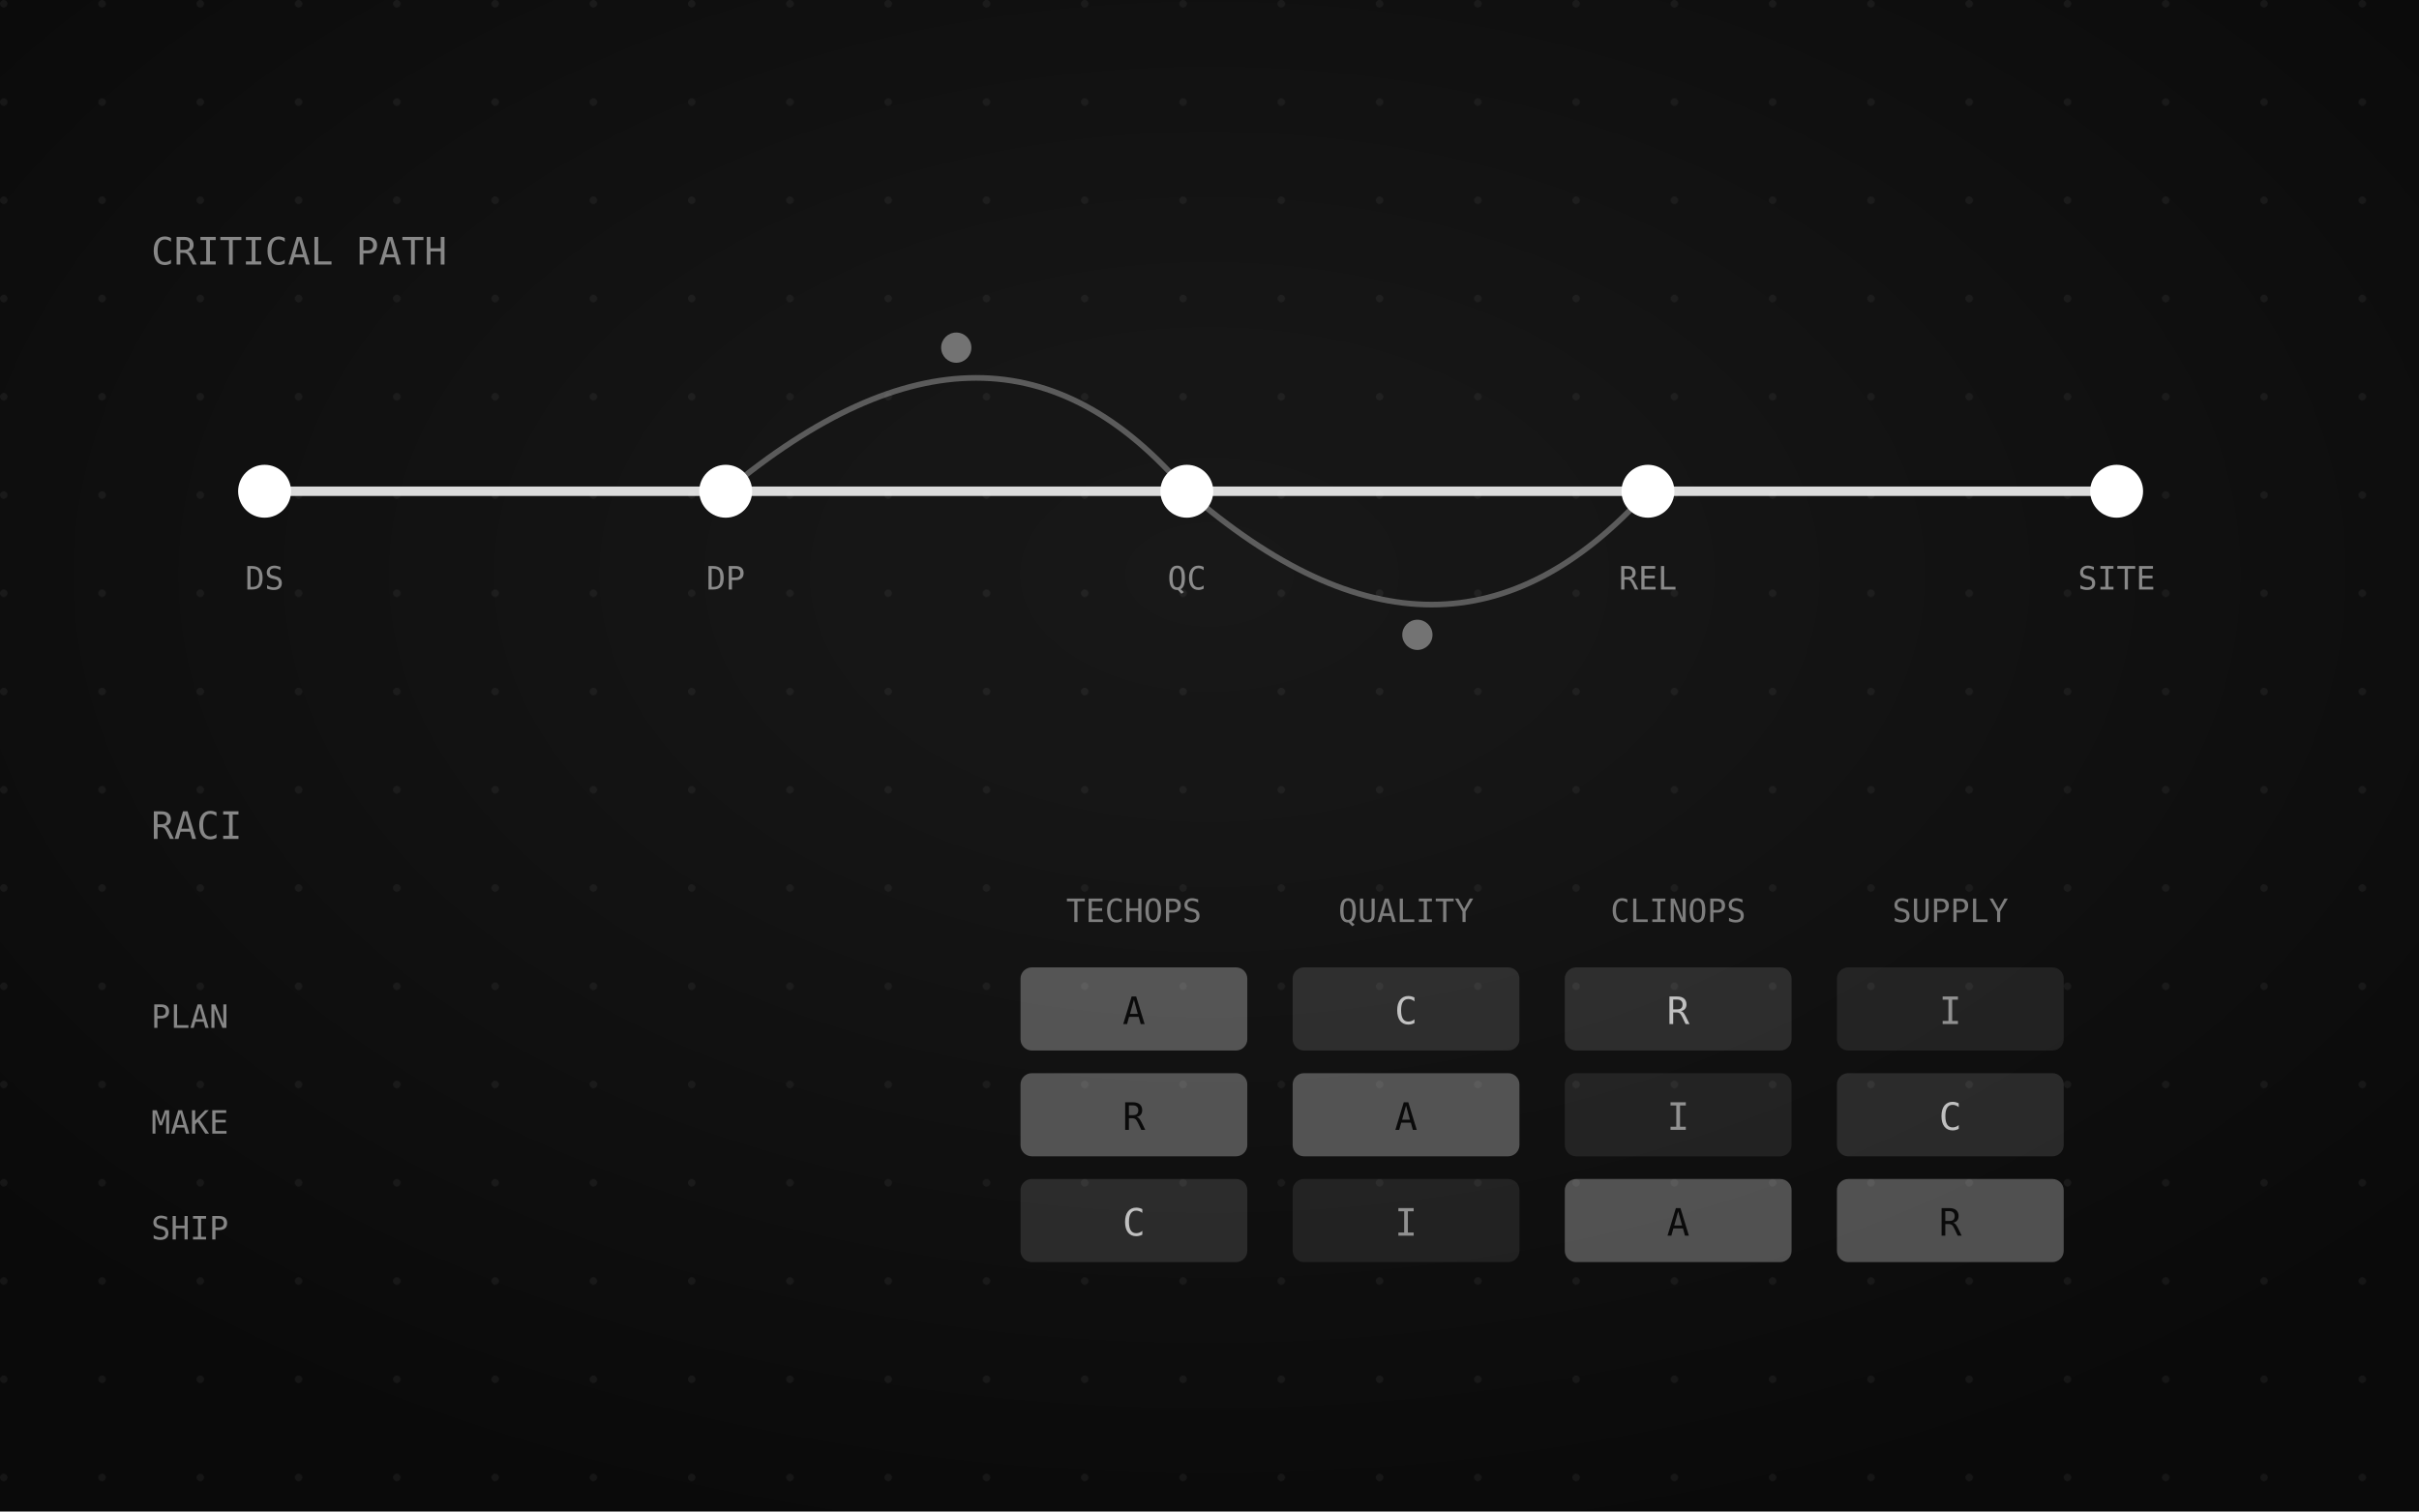
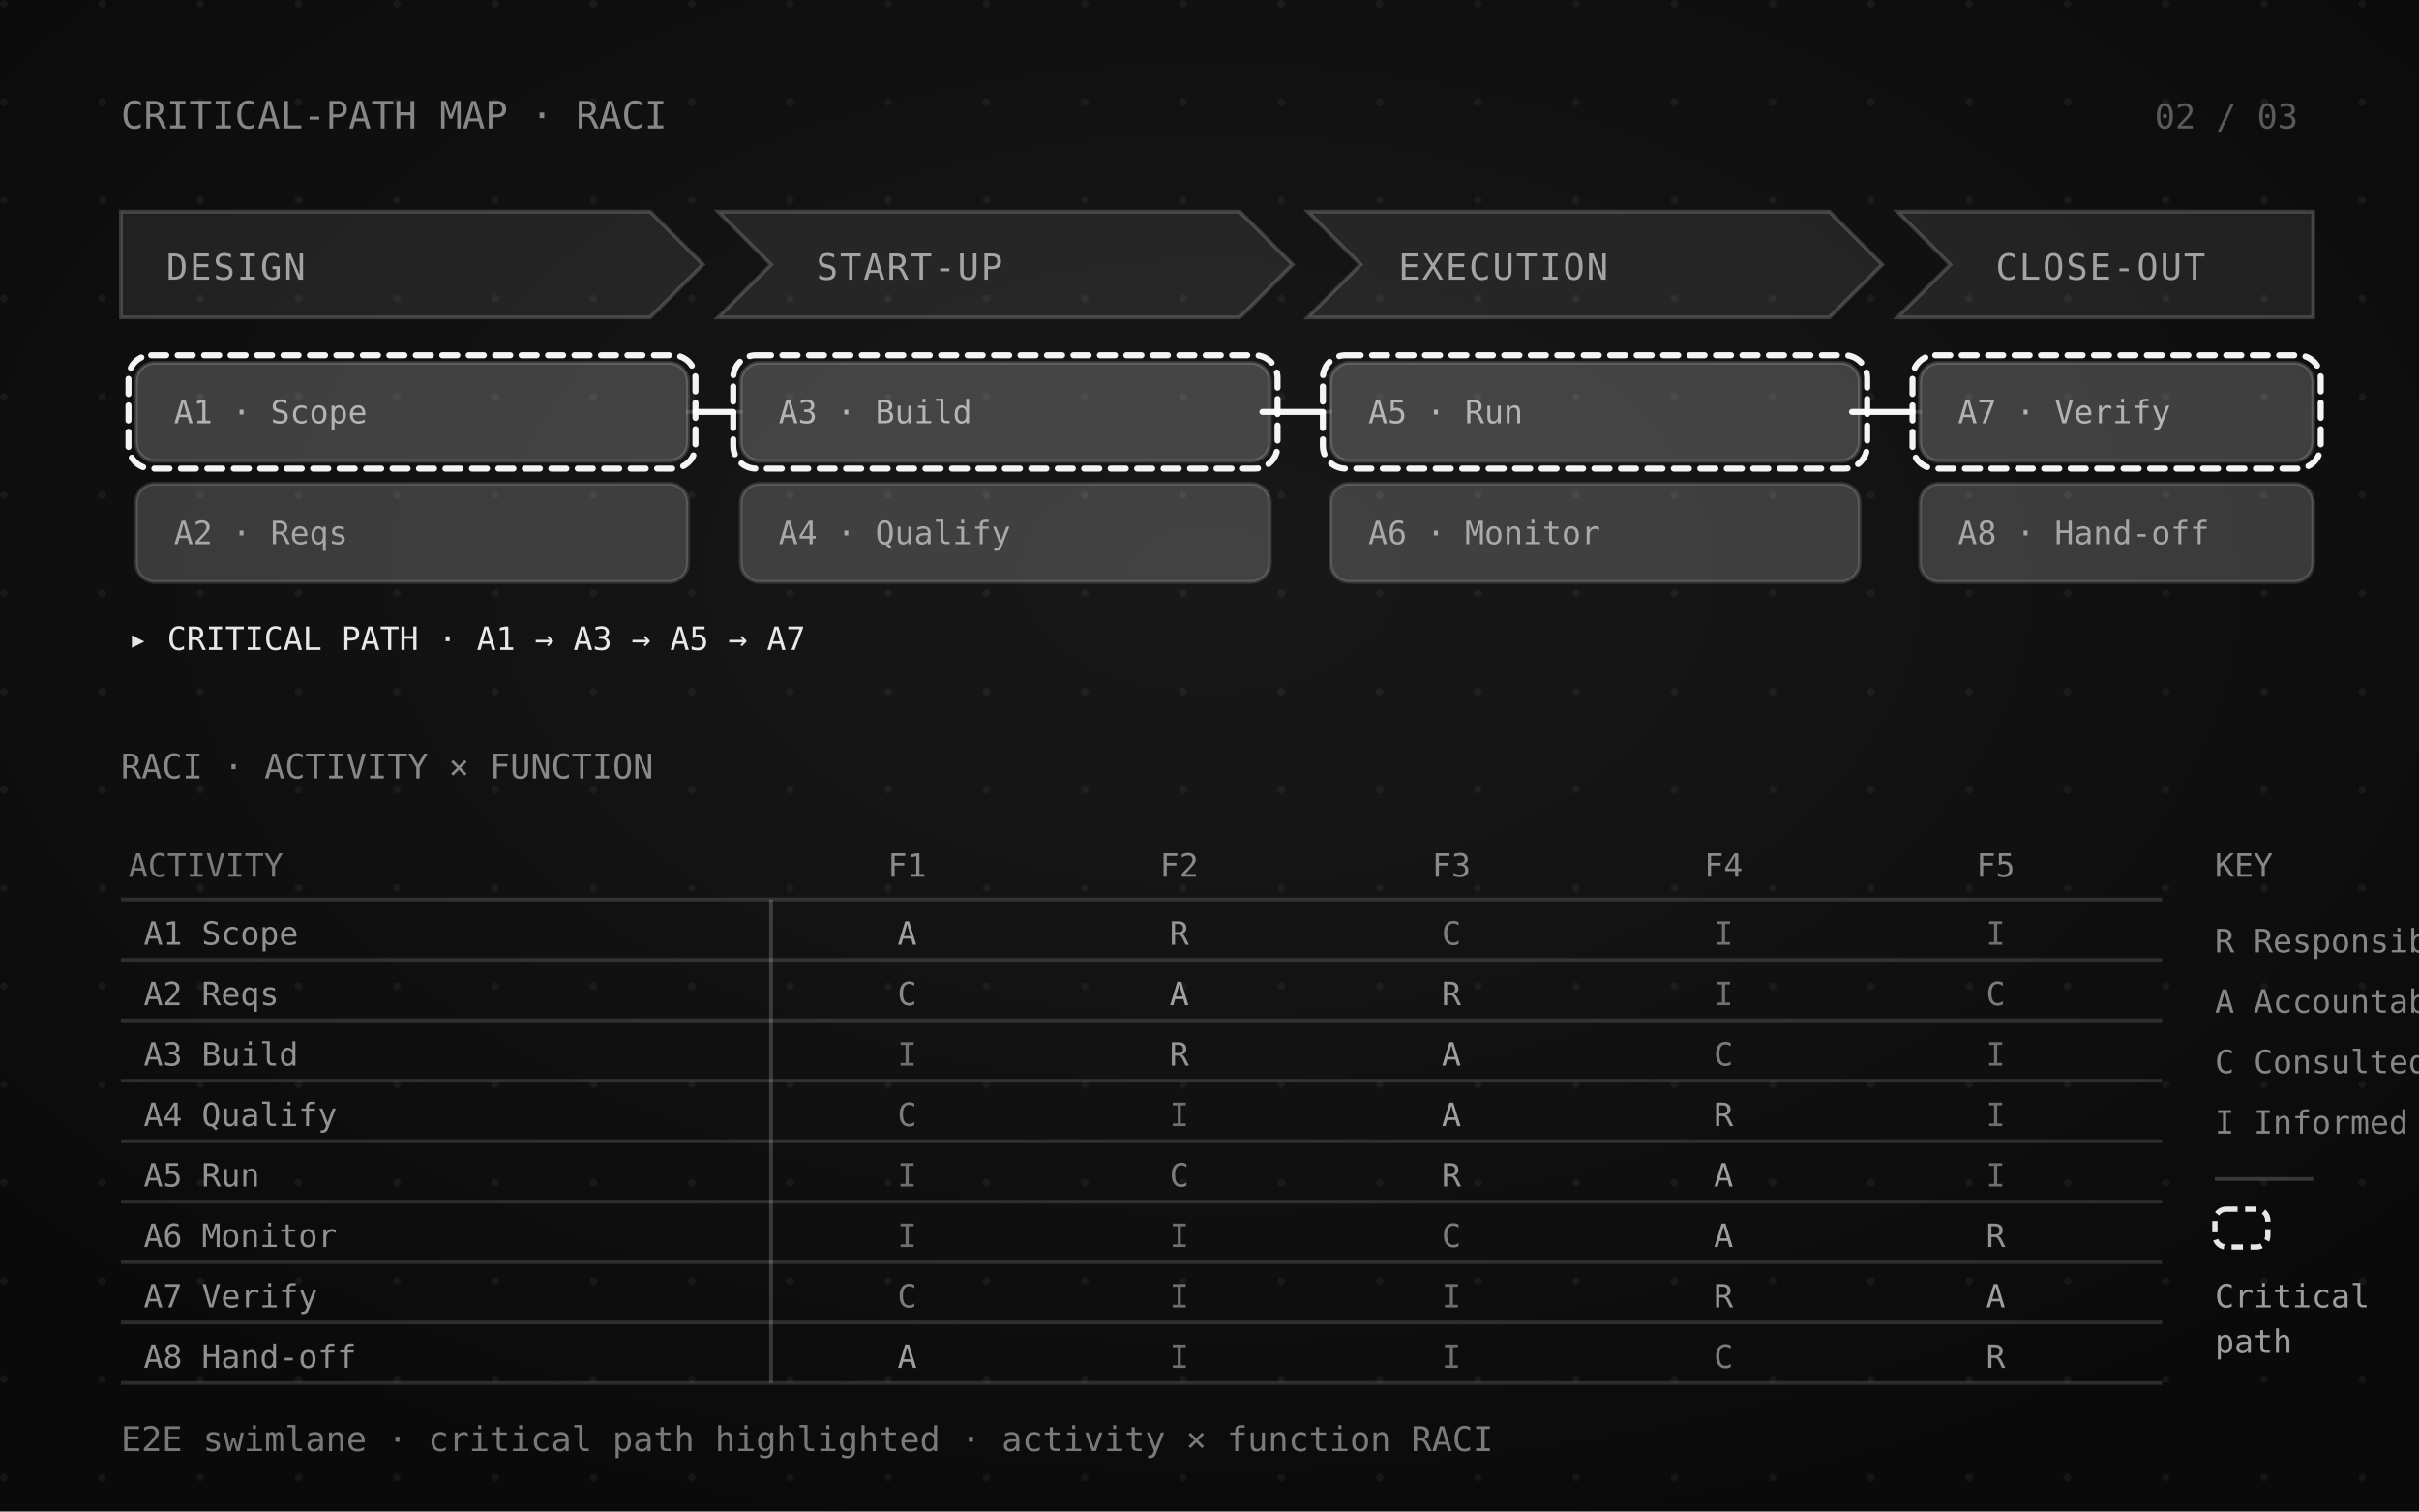
- <svg xmlns="http://www.w3.org/2000/svg" viewBox="0 0 640 400" role="img" aria-label="Critical-path map with a RACI responsibility grid">
+ <svg xmlns="http://www.w3.org/2000/svg" viewBox="0 0 640 400" role="img" aria-label="Critical-path map and RACI: four-phase swimlane of activity cards with the critical path highlighted across phases, and an activity-by-function RACI matrix">
  <defs>
-     <pattern id="cs2" width="26" height="26" patternUnits="userSpaceOnUse">
+     <pattern id="g" width="26" height="26" patternUnits="userSpaceOnUse">
      <circle cx="1" cy="1" r="1" fill="#fff" fill-opacity="0.05" />
    </pattern>
-     <radialGradient id="cs2v" cx="50%" cy="38%" r="66%">
+     <radialGradient id="gv" cx="50%" cy="38%" r="66%">
      <stop offset="0%" stop-color="#fff" stop-opacity="0.06" />
      <stop offset="100%" stop-color="#fff" stop-opacity="0" />
    </radialGradient>
  </defs>
  <rect width="640" height="400" fill="#0a0a0a" />
-   <rect width="640" height="400" fill="url(#cs2)" />
-   <rect width="640" height="400" fill="url(#cs2v)" />
-   <text x="40" y="70" font-family="'JetBrains Mono',monospace" font-size="10" fill="#fff" fill-opacity="0.5">CRITICAL PATH</text>
-   <path d="M70 130 H560" stroke="#fff" stroke-opacity="0.85" stroke-width="2.5" />
-   <g fill="#fff">
-     <circle cx="70" cy="130" r="7" />
-     <circle cx="192" cy="130" r="7" />
-     <circle cx="314" cy="130" r="7" />
-     <circle cx="436" cy="130" r="7" />
-     <circle cx="560" cy="130" r="7" />
+   <rect width="640" height="400" fill="url(#g)" />
+   <rect width="640" height="400" fill="url(#gv)" />
+   <text x="32" y="34" font-family="'JetBrains Mono',monospace" font-size="10" fill="#fff" fill-opacity="0.5">CRITICAL-PATH MAP · RACI</text>
+   <text x="608" y="34" text-anchor="end" font-family="'JetBrains Mono',monospace" font-size="9" fill="#fff" fill-opacity="0.32">02 / 03</text>
+   <g font-family="'JetBrains Mono',monospace">
+     <path d="M32 56 H172 L186 70 L172 84 H32 Z" fill="#fff" fill-opacity="0.08" stroke="#fff" stroke-opacity="0.18" stroke-width="1" />
+     <text x="44" y="74" font-size="9.5" fill="#fff" fill-opacity="0.58" letter-spacing="0.5">DESIGN</text>
+     <path d="M190 56 H328 L342 70 L328 84 H190 L204 70 Z" fill="#fff" fill-opacity="0.08" stroke="#fff" stroke-opacity="0.18" stroke-width="1" />
+     <text x="216" y="74" font-size="9.5" fill="#fff" fill-opacity="0.58" letter-spacing="0.5">START-UP</text>
+     <path d="M346 56 H484 L498 70 L484 84 H346 L360 70 Z" fill="#fff" fill-opacity="0.08" stroke="#fff" stroke-opacity="0.18" stroke-width="1" />
+     <text x="370" y="74" font-size="9.5" fill="#fff" fill-opacity="0.58" letter-spacing="0.5">EXECUTION</text>
+     <path d="M502 56 H612 V84 H502 L516 70 Z" fill="#fff" fill-opacity="0.08" stroke="#fff" stroke-opacity="0.18" stroke-width="1" />
+     <text x="528" y="74" font-size="9.5" fill="#fff" fill-opacity="0.58" letter-spacing="0.5">CLOSE-OUT</text>
  </g>
-   <g stroke="#fff" stroke-opacity="0.3" stroke-width="1.5" fill="none">
-     <path d="M192 130 C 240 90, 280 90, 314 130" />
-     <path d="M314 130 C 360 170, 400 170, 436 130" />
+   <g font-family="'JetBrains Mono',monospace">
+     <rect x="36" y="96" width="146" height="26" rx="5" fill="#fff" fill-opacity="0.20" stroke="#fff" stroke-opacity="0.16" />
+     <text x="46" y="112" font-size="8.5" fill="#fff" fill-opacity="0.6">A1 · Scope</text>
+     <rect x="36" y="128" width="146" height="26" rx="5" fill="#fff" fill-opacity="0.18" stroke="#fff" stroke-opacity="0.14" />
+     <text x="46" y="144" font-size="8.5" fill="#fff" fill-opacity="0.55">A2 · Reqs</text>
+     <rect x="196" y="96" width="140" height="26" rx="5" fill="#fff" fill-opacity="0.20" stroke="#fff" stroke-opacity="0.16" />
+     <text x="206" y="112" font-size="8.5" fill="#fff" fill-opacity="0.6">A3 · Build</text>
+     <rect x="196" y="128" width="140" height="26" rx="5" fill="#fff" fill-opacity="0.18" stroke="#fff" stroke-opacity="0.14" />
+     <text x="206" y="144" font-size="8.5" fill="#fff" fill-opacity="0.55">A4 · Qualify</text>
+     <rect x="352" y="96" width="140" height="26" rx="5" fill="#fff" fill-opacity="0.20" stroke="#fff" stroke-opacity="0.16" />
+     <text x="362" y="112" font-size="8.5" fill="#fff" fill-opacity="0.6">A5 · Run</text>
+     <rect x="352" y="128" width="140" height="26" rx="5" fill="#fff" fill-opacity="0.18" stroke="#fff" stroke-opacity="0.14" />
+     <text x="362" y="144" font-size="8.5" fill="#fff" fill-opacity="0.55">A6 · Monitor</text>
+     <rect x="508" y="96" width="104" height="26" rx="5" fill="#fff" fill-opacity="0.20" stroke="#fff" stroke-opacity="0.16" />
+     <text x="518" y="112" font-size="8.5" fill="#fff" fill-opacity="0.6">A7 · Verify</text>
+     <rect x="508" y="128" width="104" height="26" rx="5" fill="#fff" fill-opacity="0.18" stroke="#fff" stroke-opacity="0.14" />
+     <text x="518" y="144" font-size="8.5" fill="#fff" fill-opacity="0.55">A8 · Hand-off</text>
  </g>
-   <g fill="#fff" fill-opacity="0.4">
-     <circle cx="253" cy="92" r="4" />
-     <circle cx="375" cy="168" r="4" />
+   <g stroke="#fff" stroke-opacity="0.16" stroke-width="1" fill="none" stroke-linecap="round">
+     <path d="M182 109 H196" />
+     <path d="M336 109 H352" />
+     <path d="M492 109 H508" />
  </g>
-   <g font-family="'JetBrains Mono',monospace" font-size="8.5" fill="#fff" fill-opacity="0.5" text-anchor="middle">
-     <text x="70" y="156">DS</text>
-     <text x="192" y="156">DP</text>
-     <text x="314" y="156">QC</text>
-     <text x="436" y="156">REL</text>
-     <text x="560" y="156">SITE</text>
+   <g fill="none" stroke="#fff" stroke-opacity="0.95" stroke-width="1.6" stroke-linecap="round" stroke-linejoin="round">
+     <rect x="34" y="94" width="150" height="30" rx="6" stroke-dasharray="4 3" />
+     <rect x="194" y="94" width="144" height="30" rx="6" stroke-dasharray="4 3" />
+     <rect x="350" y="94" width="144" height="30" rx="6" stroke-dasharray="4 3" />
+     <rect x="506" y="94" width="108" height="30" rx="6" stroke-dasharray="4 3" />
+     <path d="M184 109 H194 M334 109 H350 M490 109 H506" />
  </g>
-   <text x="40" y="222" font-family="'JetBrains Mono',monospace" font-size="10" fill="#fff" fill-opacity="0.5">RACI</text>
-   <g font-family="'JetBrains Mono',monospace" font-size="8.5" fill="#fff" fill-opacity="0.45" text-anchor="middle">
-     <text x="300" y="244">TECHOPS</text>
-     <text x="372" y="244">QUALITY</text>
-     <text x="444" y="244">CLINOPS</text>
-     <text x="516" y="244">SUPPLY</text>
-   </g>
-   <g font-family="'JetBrains Mono',monospace" font-size="8.5" fill="#fff" fill-opacity="0.5">
-     <text x="40" y="272">PLAN</text>
-     <text x="40" y="300">MAKE</text>
-     <text x="40" y="328">SHIP</text>
-   </g>
-   <g font-family="'JetBrains Mono',monospace" font-size="10" text-anchor="middle">
-     <g>
-       <rect x="270" y="256" width="60" height="22" rx="3" fill="#fff" fill-opacity="0.28" />
-       <text x="300" y="271" fill="#0a0a0a">A</text>
+   <text x="34" y="172" font-family="'JetBrains Mono',monospace" font-size="8.5" fill="#fff" fill-opacity="0.9">▸ CRITICAL PATH · A1 → A3 → A5 → A7</text>
+   <g font-family="'JetBrains Mono',monospace">
+     <text x="32" y="206" font-size="9" fill="#fff" fill-opacity="0.5">RACI · ACTIVITY × FUNCTION</text>
+     <text x="34" y="232" font-size="8.5" fill="#fff" fill-opacity="0.45">ACTIVITY</text>
+     <g font-size="8.5" fill="#fff" fill-opacity="0.5" text-anchor="middle">
+       <text x="240" y="232">F1</text>
+       <text x="312" y="232">F2</text>
+       <text x="384" y="232">F3</text>
+       <text x="456" y="232">F4</text>
+       <text x="528" y="232">F5</text>
    </g>
-     <g>
-       <rect x="342" y="256" width="60" height="22" rx="3" fill="#fff" fill-opacity="0.12" />
-       <text x="372" y="271" fill="#fff" fill-opacity="0.7">C</text>
+     <g stroke="#fff" stroke-opacity="0.14" stroke-width="1">
+       <line x1="32" y1="238" x2="572" y2="238" />
+       <line x1="32" y1="254" x2="572" y2="254" />
+       <line x1="32" y1="270" x2="572" y2="270" />
+       <line x1="32" y1="286" x2="572" y2="286" />
+       <line x1="32" y1="302" x2="572" y2="302" />
+       <line x1="32" y1="318" x2="572" y2="318" />
+       <line x1="32" y1="334" x2="572" y2="334" />
+       <line x1="32" y1="350" x2="572" y2="350" />
+       <line x1="32" y1="366" x2="572" y2="366" />
+       <line x1="204" y1="238" x2="204" y2="366" stroke-opacity="0.18" />
    </g>
-     <g>
-       <rect x="414" y="256" width="60" height="22" rx="3" fill="#fff" fill-opacity="0.12" />
-       <text x="444" y="271" fill="#fff" fill-opacity="0.7">R</text>
+     <g font-size="8.5" fill="#fff" fill-opacity="0.55">
+       <text x="38" y="250">A1 Scope</text>
+       <text x="38" y="266">A2 Reqs</text>
+       <text x="38" y="282">A3 Build</text>
+       <text x="38" y="298">A4 Qualify</text>
+       <text x="38" y="314">A5 Run</text>
+       <text x="38" y="330">A6 Monitor</text>
+       <text x="38" y="346">A7 Verify</text>
+       <text x="38" y="362">A8 Hand-off</text>
    </g>
-     <g>
-       <rect x="486" y="256" width="60" height="22" rx="3" fill="#fff" fill-opacity="0.08" />
-       <text x="516" y="271" fill="#fff" fill-opacity="0.5">I</text>
-     </g>
-     <g>
-       <rect x="270" y="284" width="60" height="22" rx="3" fill="#fff" fill-opacity="0.28" />
-       <text x="300" y="299" fill="#0a0a0a">R</text>
-     </g>
-     <g>
-       <rect x="342" y="284" width="60" height="22" rx="3" fill="#fff" fill-opacity="0.28" />
-       <text x="372" y="299" fill="#0a0a0a">A</text>
-     </g>
-     <g>
-       <rect x="414" y="284" width="60" height="22" rx="3" fill="#fff" fill-opacity="0.08" />
-       <text x="444" y="299" fill="#fff" fill-opacity="0.5">I</text>
-     </g>
-     <g>
-       <rect x="486" y="284" width="60" height="22" rx="3" fill="#fff" fill-opacity="0.12" />
-       <text x="516" y="299" fill="#fff" fill-opacity="0.7">C</text>
-     </g>
-     <g>
-       <rect x="270" y="312" width="60" height="22" rx="3" fill="#fff" fill-opacity="0.12" />
-       <text x="300" y="327" fill="#fff" fill-opacity="0.7">C</text>
-     </g>
-     <g>
-       <rect x="342" y="312" width="60" height="22" rx="3" fill="#fff" fill-opacity="0.08" />
-       <text x="372" y="327" fill="#fff" fill-opacity="0.5">I</text>
-     </g>
-     <g>
-       <rect x="414" y="312" width="60" height="22" rx="3" fill="#fff" fill-opacity="0.28" />
-       <text x="444" y="327" fill="#0a0a0a">A</text>
-     </g>
-     <g>
-       <rect x="486" y="312" width="60" height="22" rx="3" fill="#fff" fill-opacity="0.28" />
-       <text x="516" y="327" fill="#0a0a0a">R</text>
+     <g font-size="8.5" text-anchor="middle" fill="#fff">
+       <text x="240" y="250" fill-opacity="0.6">A</text>
+       <text x="312" y="250" fill-opacity="0.55">R</text>
+       <text x="384" y="250" fill-opacity="0.45">C</text>
+       <text x="456" y="250" fill-opacity="0.4">I</text>
+       <text x="528" y="250" fill-opacity="0.4">I</text>
+       <text x="240" y="266" fill-opacity="0.5">C</text>
+       <text x="312" y="266" fill-opacity="0.6">A</text>
+       <text x="384" y="266" fill-opacity="0.55">R</text>
+       <text x="456" y="266" fill-opacity="0.4">I</text>
+       <text x="528" y="266" fill-opacity="0.45">C</text>
+       <text x="240" y="282" fill-opacity="0.4">I</text>
+       <text x="312" y="282" fill-opacity="0.55">R</text>
+       <text x="384" y="282" fill-opacity="0.6">A</text>
+       <text x="456" y="282" fill-opacity="0.45">C</text>
+       <text x="528" y="282" fill-opacity="0.4">I</text>
+       <text x="240" y="298" fill-opacity="0.45">C</text>
+       <text x="312" y="298" fill-opacity="0.4">I</text>
+       <text x="384" y="298" fill-opacity="0.6">A</text>
+       <text x="456" y="298" fill-opacity="0.55">R</text>
+       <text x="528" y="298" fill-opacity="0.4">I</text>
+       <text x="240" y="314" fill-opacity="0.4">I</text>
+       <text x="312" y="314" fill-opacity="0.45">C</text>
+       <text x="384" y="314" fill-opacity="0.55">R</text>
+       <text x="456" y="314" fill-opacity="0.6">A</text>
+       <text x="528" y="314" fill-opacity="0.4">I</text>
+       <text x="240" y="330" fill-opacity="0.4">I</text>
+       <text x="312" y="330" fill-opacity="0.4">I</text>
+       <text x="384" y="330" fill-opacity="0.45">C</text>
+       <text x="456" y="330" fill-opacity="0.6">A</text>
+       <text x="528" y="330" fill-opacity="0.55">R</text>
+       <text x="240" y="346" fill-opacity="0.45">C</text>
+       <text x="312" y="346" fill-opacity="0.4">I</text>
+       <text x="384" y="346" fill-opacity="0.4">I</text>
+       <text x="456" y="346" fill-opacity="0.55">R</text>
+       <text x="528" y="346" fill-opacity="0.6">A</text>
+       <text x="240" y="362" fill-opacity="0.6">A</text>
+       <text x="312" y="362" fill-opacity="0.4">I</text>
+       <text x="384" y="362" fill-opacity="0.4">I</text>
+       <text x="456" y="362" fill-opacity="0.45">C</text>
+       <text x="528" y="362" fill-opacity="0.55">R</text>
    </g>
  </g>
+   <g font-family="'JetBrains Mono',monospace" font-size="8.5" fill="#fff">
+     <text x="586" y="232" fill-opacity="0.5">KEY</text>
+     <text x="586" y="252" fill-opacity="0.5">R Responsible</text>
+     <text x="586" y="268" fill-opacity="0.5">A Accountable</text>
+     <text x="586" y="284" fill-opacity="0.5">C Consulted</text>
+     <text x="586" y="300" fill-opacity="0.5">I Informed</text>
+     <line x1="586" y1="312" x2="612" y2="312" stroke="#fff" stroke-opacity="0.18" />
+     <rect x="586" y="320" width="14" height="10" rx="3" fill="none" stroke="#fff" stroke-opacity="0.9" stroke-width="1.4" stroke-dasharray="3 2" />
+     <text x="586" y="346" fill-opacity="0.6">Critical</text>
+     <text x="586" y="358" fill-opacity="0.6">path</text>
+   </g>
+   <text x="32" y="384" font-family="'JetBrains Mono',monospace" font-size="9" fill="#fff" fill-opacity="0.45">E2E swimlane · critical path highlighted · activity × function RACI</text>
</svg>
